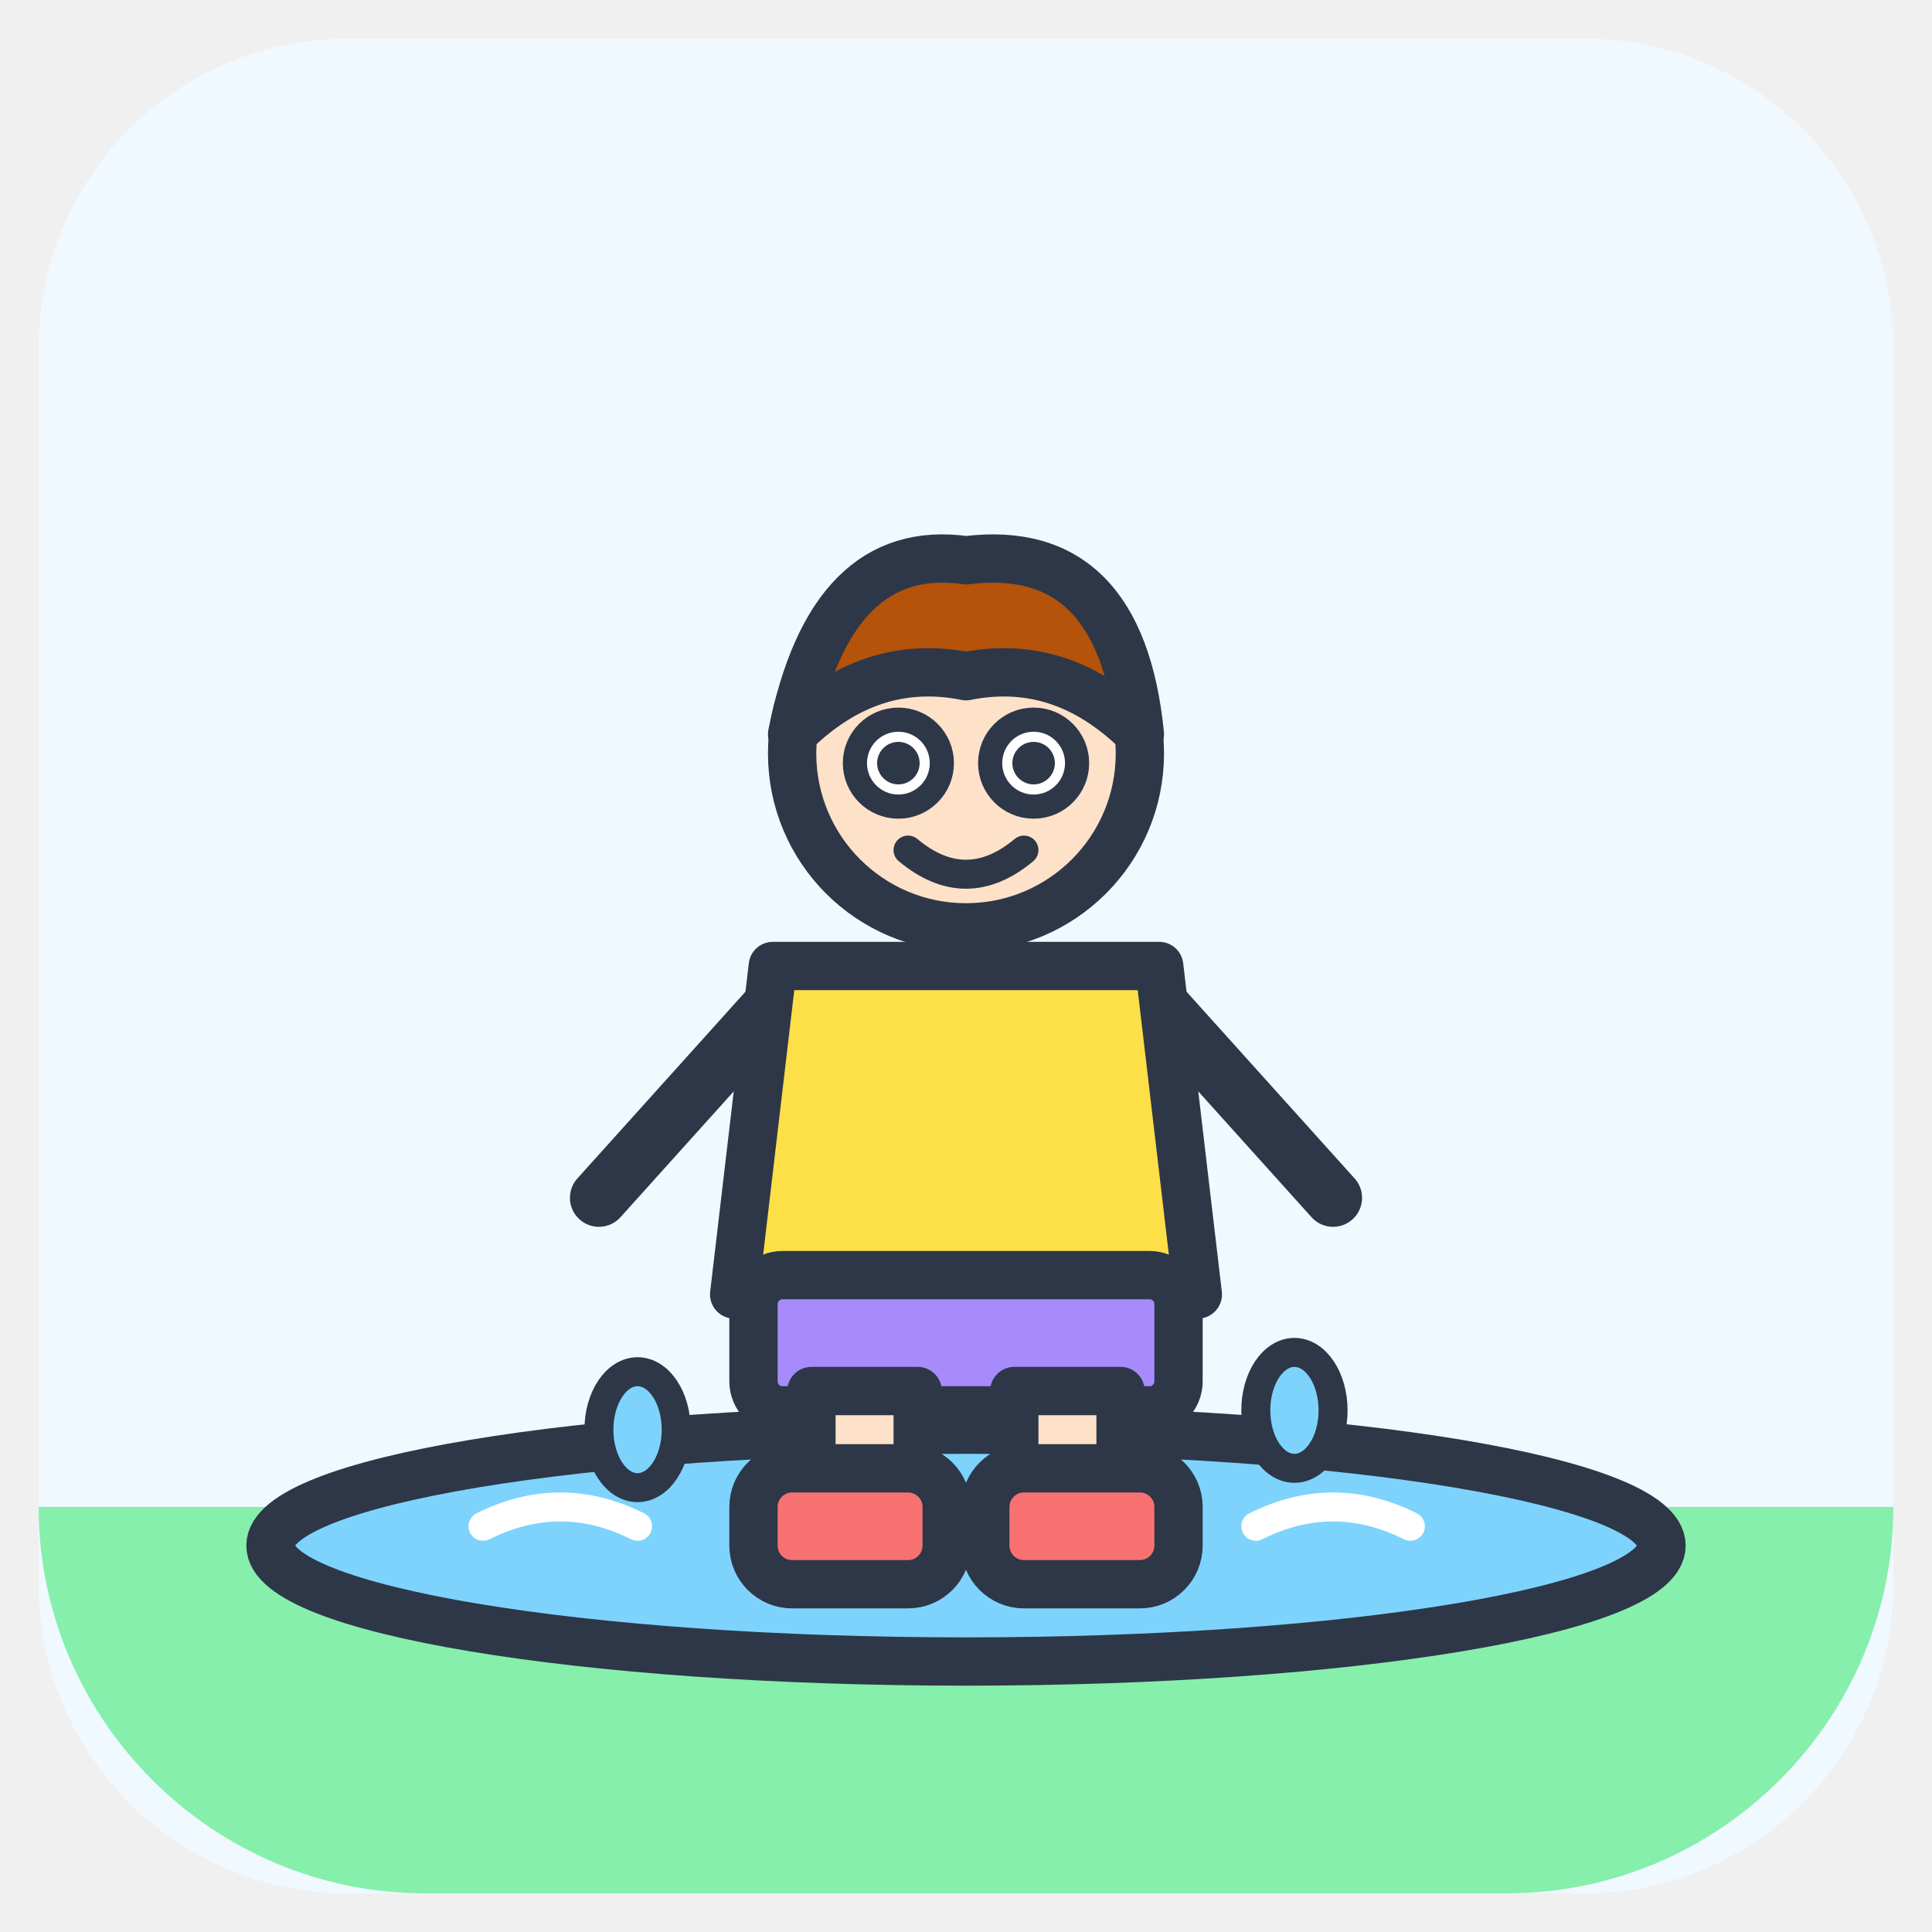
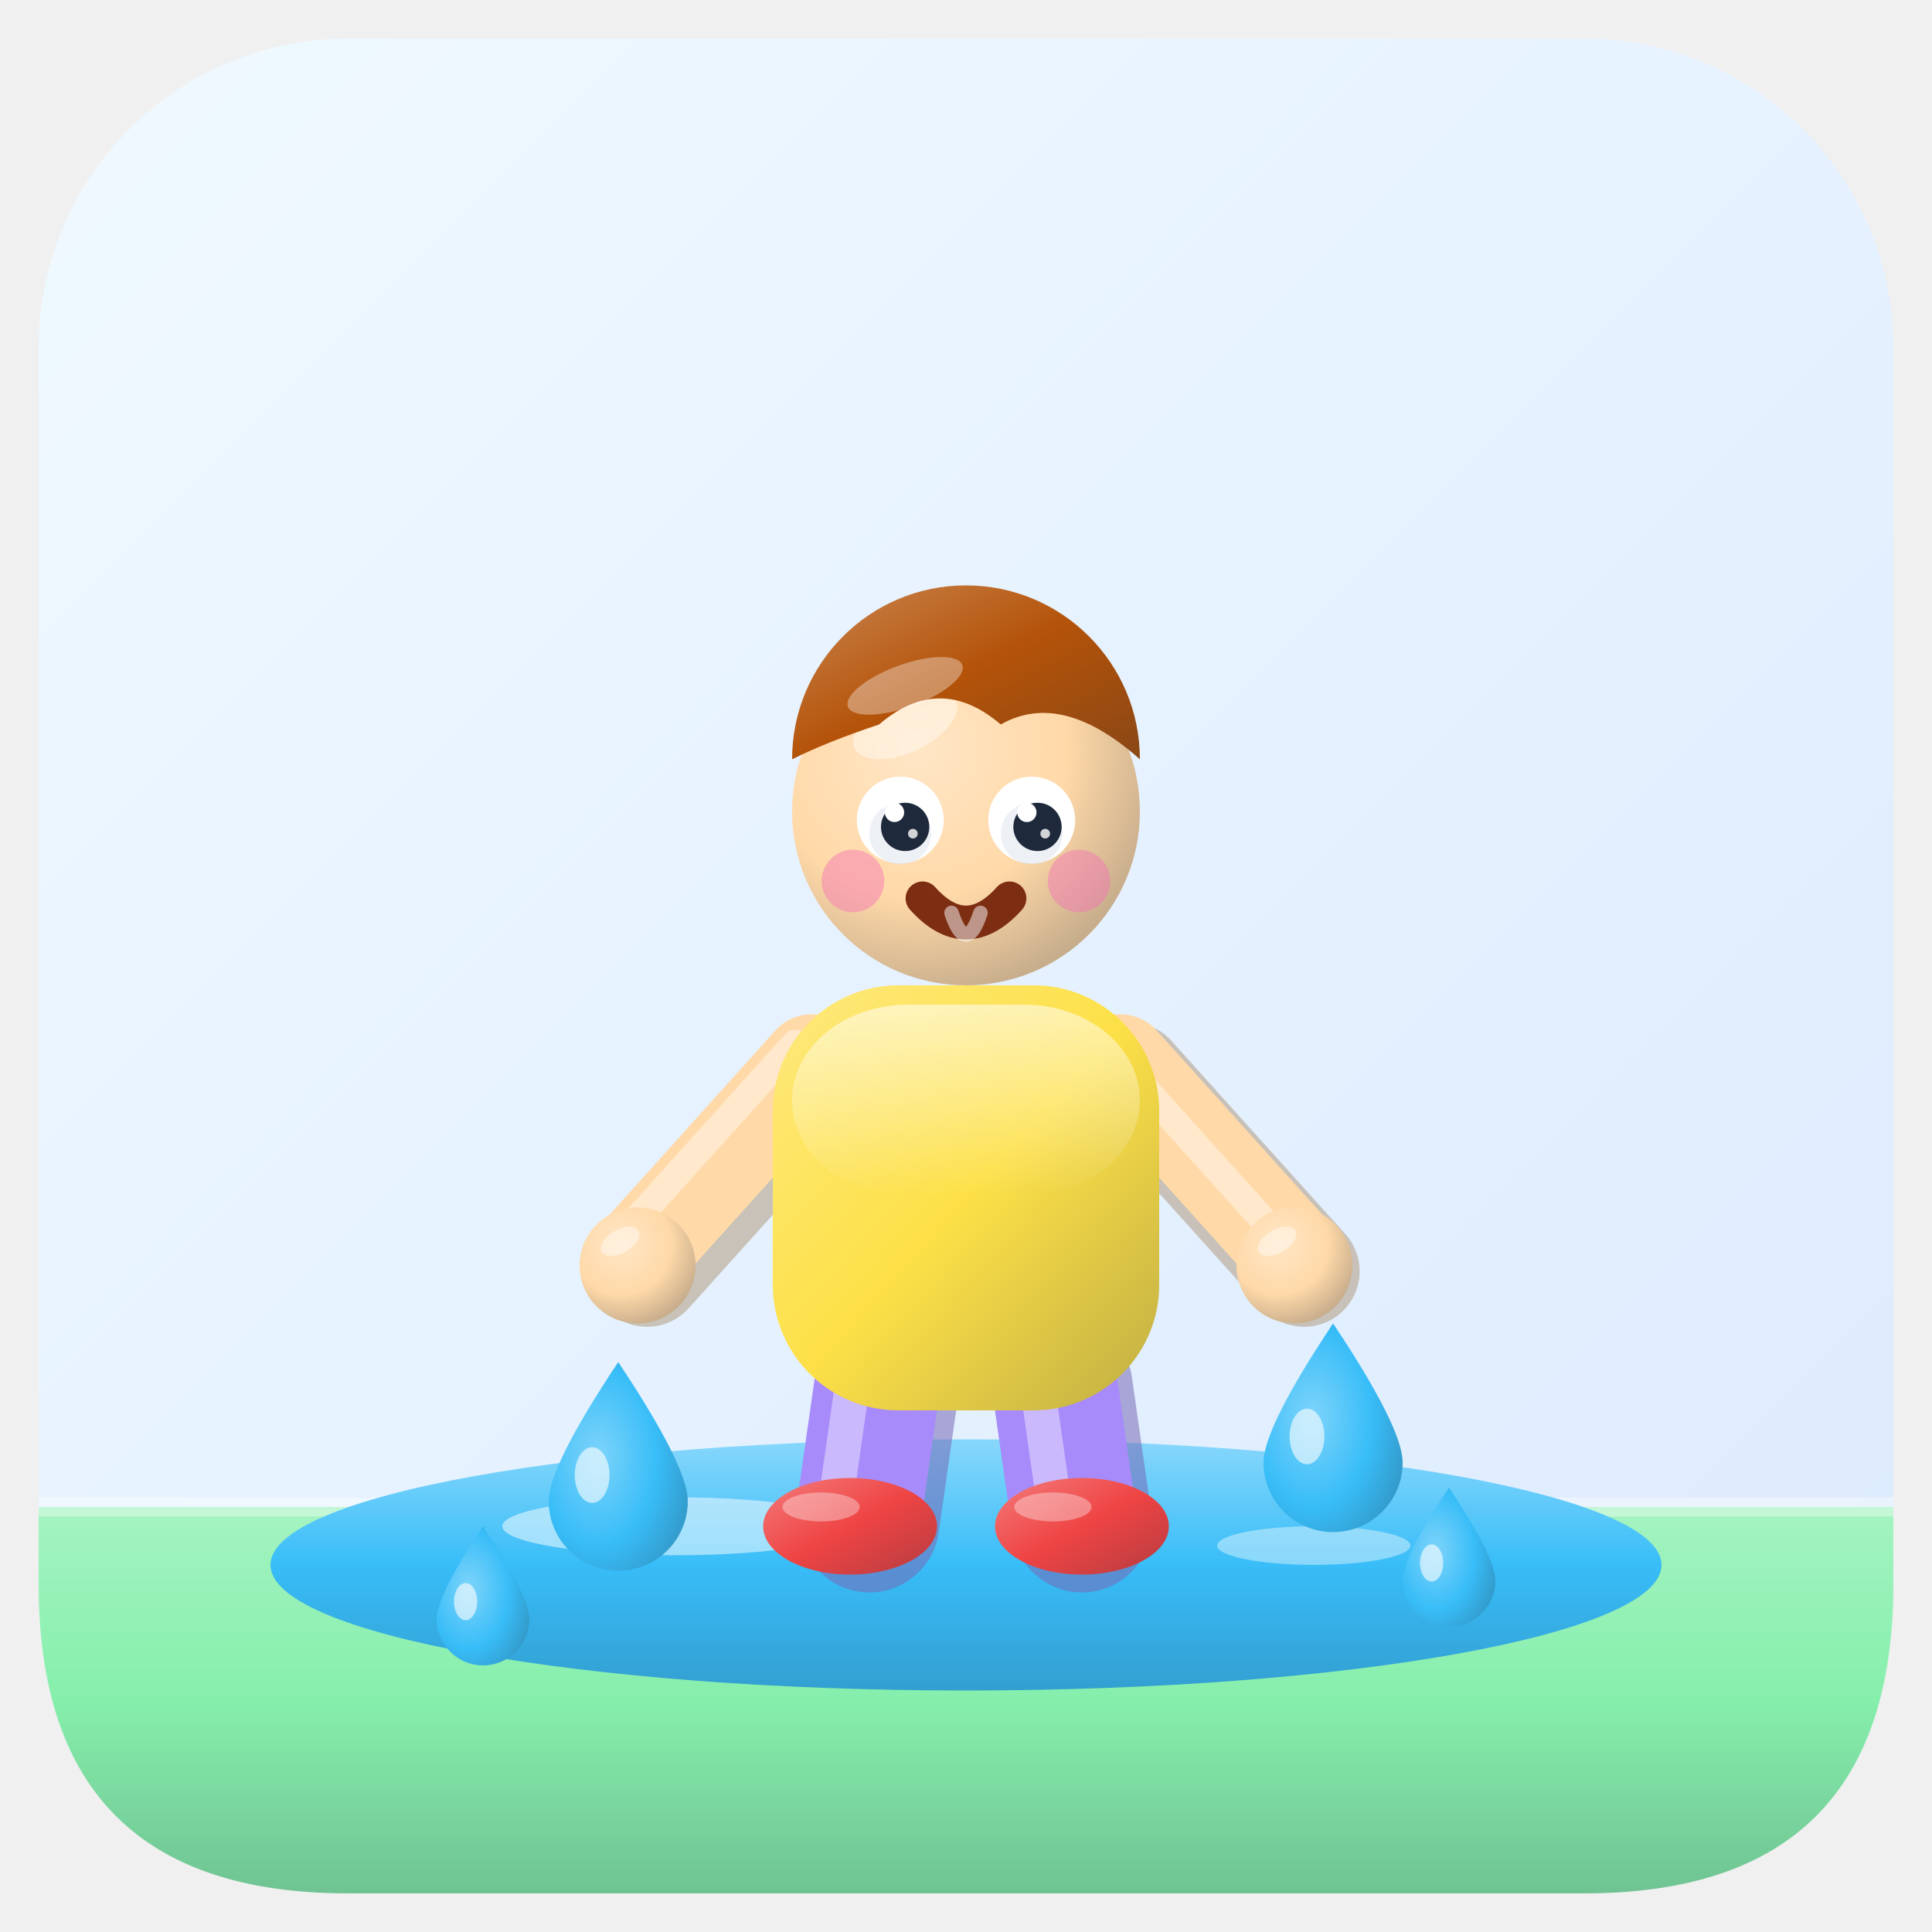
<svg xmlns="http://www.w3.org/2000/svg" viewBox="0 0 200 200" role="img" aria-label="רדוד">
-   <rect x="4" y="4" width="192" height="192" rx="32" fill="#F0F9FF" />
-   <path d="M4 156H196C196 178 178 196 156 196H44C22 196 4 178 4 156Z" fill="#86EFAC" />
-   <g stroke="#2D3748" stroke-width="5" stroke-linejoin="round" stroke-linecap="round">
-     <ellipse cx="100" cy="160" rx="72" ry="12" fill="#7DD3FC" />
-     <path d="M50 158 q8 -4 16 0 M130 158 q8 -4 16 0" fill="none" stroke="#fff" stroke-width="3" />
-     <path d="M80 104 L62 124 M120 104 L138 124" stroke-width="6" />
-     <path d="M80 100 L120 100 L124 134 L76 134 Z" fill="#FDE047" />
-     <rect x="78" y="132" width="44" height="14" rx="3" fill="#A78BFA" />
-     <rect x="84" y="144" width="11" height="12" fill="#FDE1C8" />
-     <rect x="105" y="144" width="11" height="12" fill="#FDE1C8" />
-     <rect x="78" y="152" width="20" height="12" rx="4" fill="#F87171" />
-     <rect x="102" y="152" width="20" height="12" rx="4" fill="#F87171" />
-     <ellipse cx="66" cy="148" rx="4" ry="6" fill="#7DD3FC" stroke-width="3" />
-     <ellipse cx="134" cy="146" rx="4" ry="6" fill="#7DD3FC" stroke-width="3" />
-     <circle cx="100" cy="78" r="18" fill="#FDE1C8" />
-     <path d="M82 76 Q86 56 100 58 Q116 56 118 76 Q110 68 100 70 Q90 68 82 76 Z" fill="#B45309" />
-     <circle cx="93" cy="79" r="4.5" fill="#fff" stroke-width="2.5" />
-     <circle cx="93" cy="79" r="2.2" fill="#2D3748" stroke="none" />
-     <circle cx="107" cy="79" r="4.5" fill="#fff" stroke-width="2.5" />
-     <circle cx="107" cy="79" r="2.2" fill="#2D3748" stroke="none" />
-     <path d="M94 88 Q100 93 106 88" fill="none" stroke-width="3" />
+   <defs>
+     <linearGradient id="deep-shallow-opposite-g0" x1="0" y1="0" x2="1" y2="1">
+       <stop offset="0" stop-color="#F0F9FF" />
+       <stop offset="1" stop-color="#DBEAFE" />
+     </linearGradient>
+     <linearGradient id="deep-shallow-opposite-g1" x1="0" y1="0" x2="0" y2="1">
+       <stop offset="0" stop-color="#a4f3c1" />
+       <stop offset=".5" stop-color="#86EFAC" />
+       <stop offset="1" stop-color="#6fc392" />
+     </linearGradient>
+     <linearGradient id="deep-shallow-opposite-g2" x1="0" y1="0" x2="0" y2="1">
+       <stop offset="0" stop-color="#88d7fb" />
+       <stop offset=".5" stop-color="#38BDF8" />
+       <stop offset="1" stop-color="#339fd1" />
+     </linearGradient>
+     <linearGradient id="deep-shallow-opposite-g3" x1="0" y1="0" x2="1" y2="1">
+       <stop offset="0" stop-color="#f47c7c" />
+       <stop offset=".5" stop-color="#EF4444" />
+       <stop offset="1" stop-color="#b53c40" />
+     </linearGradient>
+     <linearGradient id="deep-shallow-opposite-g4" x1="0" y1="0" x2="1" y2="1">
+       <stop offset="0" stop-color="#fee97e" />
+       <stop offset=".5" stop-color="#FDE047" />
+       <stop offset="1" stop-color="#bfad43" />
+     </linearGradient>
+     <linearGradient id="deep-shallow-opposite-g5" x1="0" y1="0" x2="0" y2="1">
+       <stop offset="0" stop-color="#fff" stop-opacity="0.55" />
+       <stop offset="1" stop-color="#fff" stop-opacity="0" />
+     </linearGradient>
+     <radialGradient id="deep-shallow-opposite-g6" cx="0.36" cy="0.32" r="0.78">
+       <stop offset="0" stop-color="#ffe6c6" />
+       <stop offset=".55" stop-color="#FFD9A8" />
+       <stop offset="1" stop-color="#bca486" />
+     </radialGradient>
+     <linearGradient id="deep-shallow-opposite-g7" x1="0" y1="0" x2="1" y2="1">
+       <stop offset="0" stop-color="#cb8753" />
+       <stop offset=".5" stop-color="#B45309" />
+       <stop offset="1" stop-color="#8a4716" />
+     </linearGradient>
+     <radialGradient id="deep-shallow-opposite-g8" cx="0.35" cy="0.45" r="0.78">
+       <stop offset="0" stop-color="#7ed4fa" />
+       <stop offset=".55" stop-color="#38BDF8" />
+       <stop offset="1" stop-color="#3191be" />
+     </radialGradient>
+   </defs>
+   <rect x="4" y="4" width="192" height="192" rx="32" fill="url(#deep-shallow-opposite-g0)" />
+   <path d="M4 156 H196 V164 Q196 196 164 196 H36 Q4 196 4 164Z" fill="url(#deep-shallow-opposite-g1)" />
+   <path d="M4 156 H196" stroke="#fff" stroke-width="2" opacity=".35" />
+   <ellipse cx="100" cy="162" rx="72" ry="13" fill="url(#deep-shallow-opposite-g2)" />
+   <ellipse cx="70" cy="158" rx="18" ry="3" fill="#fff" opacity="0.5" />
+   <ellipse cx="136" cy="160" rx="10" ry="2" fill="#fff" opacity="0.4" />
+   <g transform="translate(100 84)">
+     <path d="M-16 26 L-34 46" fill="none" stroke="#b19b80" stroke-width="11.5" stroke-linecap="round" stroke-linejoin="round" opacity=".55" transform="translate(1 1.6)" />
+     <path d="M-16 26 L-34 46" fill="none" stroke="#FFD9A8" stroke-width="10" stroke-linecap="round" stroke-linejoin="round" />
+     <path d="M-16 26 L-34 46" fill="none" stroke="#fff" stroke-width="2.8" stroke-linecap="round" stroke-linejoin="round" opacity="0.4" transform="translate(-1.7 -2)" />
+     <path d="M16 26 L34 46" fill="none" stroke="#b19b80" stroke-width="11.5" stroke-linecap="round" stroke-linejoin="round" opacity=".55" transform="translate(1 1.6)" />
+     <path d="M16 26 L34 46" fill="none" stroke="#FFD9A8" stroke-width="10" stroke-linecap="round" stroke-linejoin="round" />
+     <path d="M16 26 L34 46" fill="none" stroke="#fff" stroke-width="2.8" stroke-linecap="round" stroke-linejoin="round" opacity="0.4" transform="translate(-1.7 -2)" />
+     <path d="M-9 58 L-11 72" fill="none" stroke="#7769b6" stroke-width="14.5" stroke-linecap="round" stroke-linejoin="round" opacity=".55" transform="translate(1 1.6)" />
+     <path d="M-9 58 L-11 72" fill="none" stroke="#A78BFA" stroke-width="13" stroke-linecap="round" stroke-linejoin="round" />
+     <path d="M-9 58 L-11 72" fill="none" stroke="#fff" stroke-width="3.6" stroke-linecap="round" stroke-linejoin="round" opacity="0.4" transform="translate(-2.2 -2.6)" />
+     <path d="M9 58 L11 72" fill="none" stroke="#7769b6" stroke-width="14.5" stroke-linecap="round" stroke-linejoin="round" opacity=".55" transform="translate(1 1.6)" />
+     <path d="M9 58 L11 72" fill="none" stroke="#A78BFA" stroke-width="13" stroke-linecap="round" stroke-linejoin="round" />
+     <path d="M9 58 L11 72" fill="none" stroke="#fff" stroke-width="3.6" stroke-linecap="round" stroke-linejoin="round" opacity="0.4" transform="translate(-2.2 -2.6)" />
+     <ellipse cx="-12" cy="74" rx="9" ry="5" fill="url(#deep-shallow-opposite-g3)" />
+     <ellipse cx="-15" cy="72" rx="4" ry="1.5" fill="#fff" opacity="0.35" />
+     <ellipse cx="12" cy="74" rx="9" ry="5" fill="url(#deep-shallow-opposite-g3)" />
+     <ellipse cx="9" cy="72" rx="4" ry="1.5" fill="#fff" opacity="0.35" />
+     <rect x="-20" y="18" width="40" height="44" rx="13" fill="url(#deep-shallow-opposite-g4)" />
+     <rect x="-18" y="20" width="36" height="19.8" rx="12" fill="url(#deep-shallow-opposite-g5)" />
+     <circle cx="0" cy="0" r="18" fill="url(#deep-shallow-opposite-g6)" />
+     <ellipse cx="-6.3" cy="-9" rx="5.8" ry="2.9" fill="#fff" opacity="0.4" transform="rotate(-25 -6.3 -9)" />
+     <path d="M-18 -5.4 A18 18 0 0 1 18 -5.4 Q9.9 -12.6 3.6 -9 Q-2.7 -14.4 -9 -9 Q-14.4 -7.2 -18 -5.4Z" fill="url(#deep-shallow-opposite-g7)" />
+     <ellipse cx="-6.3" cy="-13" rx="6.3" ry="2.2" fill="#fff" opacity="0.35" transform="rotate(-20 -6.3 -13)" />
+     <circle cx="-6.8" cy="0.9" r="4.5" fill="#fff" />
+     <circle cx="-6.8" cy="2.3" r="3.2" fill="#CBD5E1" opacity=".35" />
+     <circle cx="-6.3" cy="1.6" r="2.5" fill="#1E293B" />
+     <circle cx="-7.4" cy="0.1" r="1" fill="#fff" />
+     <circle cx="-5.5" cy="2.3" r="0.5" fill="#fff" opacity=".8" />
+     <circle cx="6.8" cy="0.9" r="4.5" fill="#fff" />
+     <circle cx="6.8" cy="2.3" r="3.2" fill="#CBD5E1" opacity=".35" />
+     <circle cx="7.4" cy="1.6" r="2.5" fill="#1E293B" />
+     <circle cx="6.3" cy="0.1" r="1" fill="#fff" />
+     <circle cx="8.2" cy="2.3" r="0.5" fill="#fff" opacity=".8" />
+     <circle cx="-11.7" cy="7.2" r="3.24" fill="#F472B6" opacity=".45" />
+     <circle cx="11.7" cy="7.2" r="3.24" fill="#F472B6" opacity=".45" />
+     <path d="M-4.5 9 Q0 14 4.5 9" fill="none" stroke="#7C2D12" stroke-width="3.5" stroke-linecap="round" stroke-linejoin="round" />
+     <path d="M-1.5 10.5 Q0 15 1.5 10.5" fill="none" stroke="#fff" stroke-width="1.5" stroke-linecap="round" stroke-linejoin="round" opacity="0.5" />
+   </g>
+   <circle cx="66" cy="131" r="6" fill="url(#deep-shallow-opposite-g6)" />
+   <ellipse cx="64.2" cy="128.5" rx="2.2" ry="1.2" fill="#fff" opacity="0.4" transform="rotate(-30 64.2 128.5)" />
+   <circle cx="134" cy="131" r="6" fill="url(#deep-shallow-opposite-g6)" />
+   <ellipse cx="132.2" cy="128.5" rx="2.2" ry="1.2" fill="#fff" opacity="0.4" transform="rotate(-30 132.2 128.5)" />
+   <g transform="translate(64 150) scale(0.9)">
+     <path d="M0 -10 Q8 2 8 6 A8 8 0 0 1 -8 6 Q-8 2 0 -10Z" fill="url(#deep-shallow-opposite-g8)" />
+     <ellipse cx="-3" cy="3" rx="2" ry="3.2" fill="#fff" opacity=".6" />
+   </g>
+   <g transform="translate(138 146) scale(0.9)">
+     <path d="M0 -10 Q8 2 8 6 A8 8 0 0 1 -8 6 Q-8 2 0 -10Z" fill="url(#deep-shallow-opposite-g8)" />
+     <ellipse cx="-3" cy="3" rx="2" ry="3.2" fill="#fff" opacity=".6" />
+   </g>
+   <g transform="translate(150 160) scale(0.6)">
+     <path d="M0 -10 Q8 2 8 6 A8 8 0 0 1 -8 6 Q-8 2 0 -10Z" fill="url(#deep-shallow-opposite-g8)" />
+     <ellipse cx="-3" cy="3" rx="2" ry="3.2" fill="#fff" opacity=".6" />
+   </g>
+   <g transform="translate(50 164) scale(0.6)">
+     <path d="M0 -10 Q8 2 8 6 A8 8 0 0 1 -8 6 Q-8 2 0 -10Z" fill="url(#deep-shallow-opposite-g8)" />
+     <ellipse cx="-3" cy="3" rx="2" ry="3.2" fill="#fff" opacity=".6" />
  </g>
</svg>
